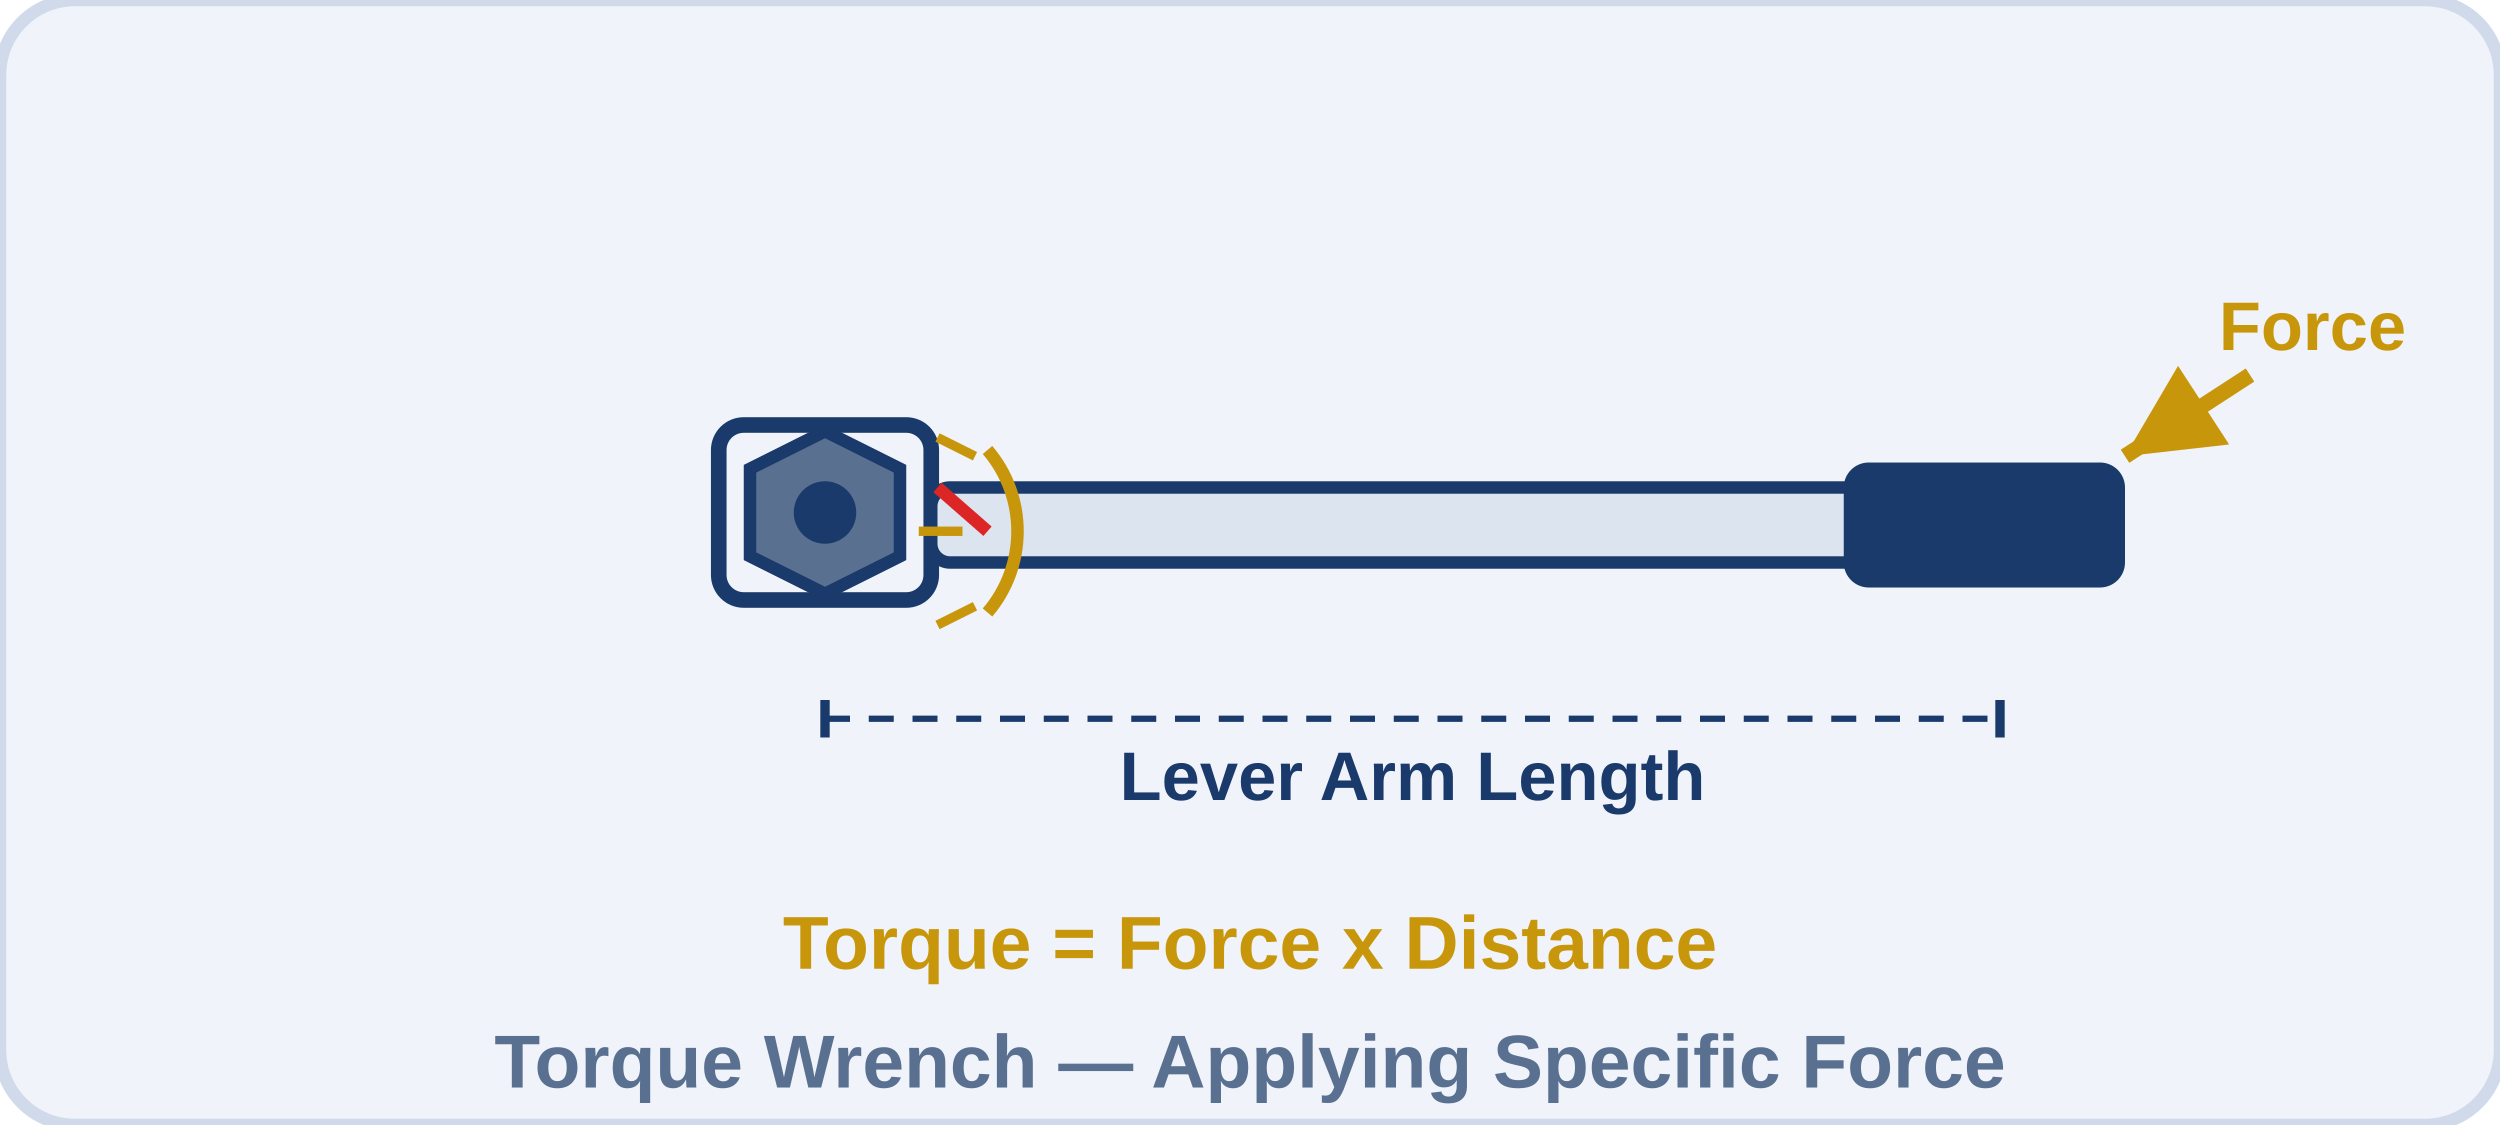
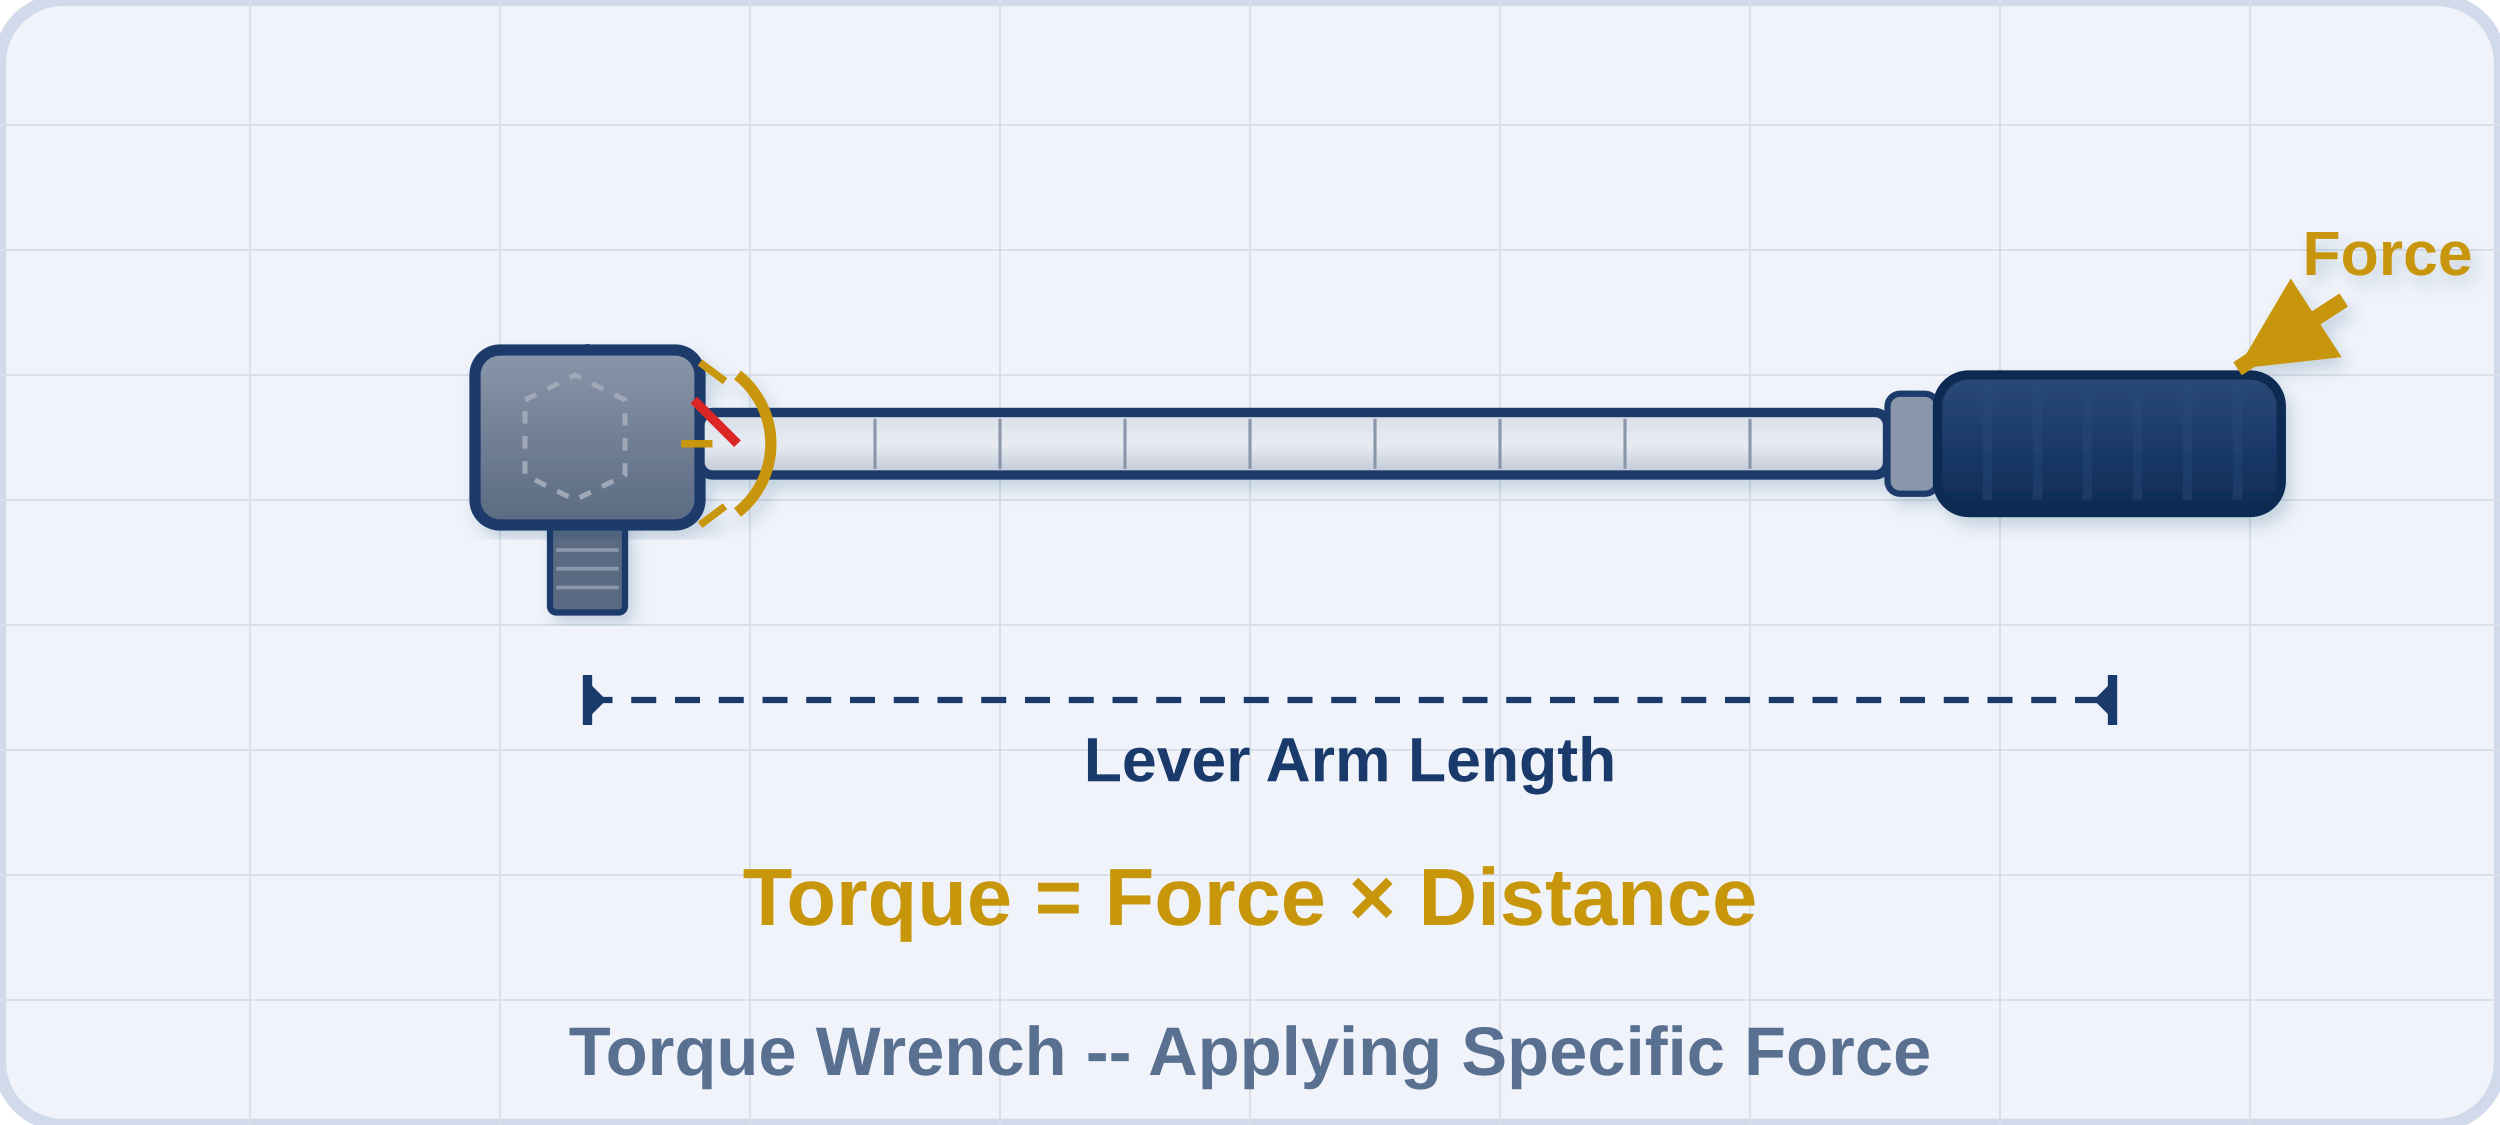
<svg xmlns="http://www.w3.org/2000/svg" width="400" height="180" viewBox="0 0 400 180">
-   <style>
-     @keyframes applyForce { 0%,100% { transform: rotate(0deg); } 50% { transform: rotate(-8deg); } }
-     .wrenchGroup { animation: applyForce 2s ease-in-out infinite; transform-origin: 120px 90px; }
-     text { font-family: Arial, sans-serif; }
-   </style>
-   <rect width="400" height="180" rx="12" fill="#f0f4fa" stroke="#d0daea" stroke-width="2" />
-   <polygon points="120,75 132,69 144,75 144,89 132,95 120,89" fill="#5a7090" stroke="#1a3a6b" stroke-width="2" />
-   <circle cx="132" cy="82" r="5" fill="#1a3a6b" />
-   <g class="wrenchGroup">
-     <rect x="115" y="68" width="34" height="28" rx="4" fill="none" stroke="#1a3a6b" stroke-width="2.5" />
-     <rect x="149" y="78" width="180" height="12" rx="3" fill="#dce4f0" stroke="#1a3a6b" stroke-width="2" />
-     <rect x="295" y="74" width="45" height="20" rx="4" fill="#1a3a6b" />
-     <path d="M158,72 A20,20 0 0,1 158,98" fill="none" stroke="#c8960a" stroke-width="2" />
-     <line x1="156" y1="73" x2="150" y2="70" stroke="#c8960a" stroke-width="1.5" />
-     <line x1="154" y1="85" x2="147" y2="85" stroke="#c8960a" stroke-width="1.5" />
-     <line x1="156" y1="97" x2="150" y2="100" stroke="#c8960a" stroke-width="1.5" />
-     <line x1="158" y1="85" x2="150" y2="78" stroke="#dc2626" stroke-width="2" />
-     <line x1="360" y1="60" x2="340" y2="73" stroke="#c8960a" stroke-width="2.5" marker-end="url(#arrowT)" />
-     <text x="370" y="56" text-anchor="middle" font-size="11" font-weight="700" fill="#c8960a">Force</text>
-   </g>
-   <line x1="132" y1="115" x2="320" y2="115" stroke="#1a3a6b" stroke-width="1" stroke-dasharray="4,3" />
-   <line x1="132" y1="112" x2="132" y2="118" stroke="#1a3a6b" stroke-width="1.5" />
-   <line x1="320" y1="112" x2="320" y2="118" stroke="#1a3a6b" stroke-width="1.5" />
-   <text x="226" y="128" text-anchor="middle" font-size="11" font-weight="600" fill="#1a3a6b">Lever Arm Length</text>
-   <text x="200" y="155" text-anchor="middle" font-size="12" font-weight="700" fill="#c8960a">Torque = Force x Distance</text>
  <defs>
+     <linearGradient id="handleG" x1="0" y1="0" x2="0" y2="1">
+       <stop offset="0%" stop-color="#d8dce5" />
+       <stop offset="50%" stop-color="#e8ecf2" />
+       <stop offset="100%" stop-color="#c0c8d5" />
+     </linearGradient>
+     <linearGradient id="gripG" x1="0" y1="0" x2="0" y2="1">
+       <stop offset="0%" stop-color="#2a4a78" />
+       <stop offset="50%" stop-color="#1a3a6b" />
+       <stop offset="100%" stop-color="#0e2a52" />
+     </linearGradient>
+     <linearGradient id="socketG" x1="0" y1="0" x2="0" y2="1">
+       <stop offset="0%" stop-color="#8a96aa" />
+       <stop offset="100%" stop-color="#5a6a82" />
+     </linearGradient>
+     <linearGradient id="boltG" x1="0" y1="0" x2="1" y2="1">
+       <stop offset="0%" stop-color="#6a7a92" />
+       <stop offset="100%" stop-color="#4a5a72" />
+     </linearGradient>
+     <filter id="ts" x="-3%" y="-3%" width="108%" height="108%">
+       <feDropShadow dx="1" dy="1.5" stdDeviation="1.2" flood-color="#1a3a6b" flood-opacity="0.18" />
+     </filter>
    <marker id="arrowT" viewBox="0 0 10 10" refX="10" refY="5" markerWidth="6" markerHeight="6" orient="auto">
      <path d="M0,0 L10,5 L0,10 Z" fill="#c8960a" />
    </marker>
  </defs>
-   <text x="200" y="174" text-anchor="middle" font-size="12" font-weight="600" fill="#5a7090">Torque Wrench — Applying Specific Force</text>
+   <style>
+     @keyframes applyForce { 0%,100% { transform: rotate(0deg); } 50% { transform: rotate(-6deg); } }
+     .wrenchGroup { animation: applyForce 2.5s ease-in-out infinite; transform-origin: 82px 78px; }
+     text { font-family: Arial, sans-serif; }
+   </style>
+   <rect width="400" height="180" rx="10" fill="#f0f4fa" stroke="#d0daea" stroke-width="2" />
+   <g stroke="#d8dfe8" stroke-width="0.3">
+     <line x1="0" y1="20" x2="400" y2="20" />
+     <line x1="0" y1="40" x2="400" y2="40" />
+     <line x1="0" y1="60" x2="400" y2="60" />
+     <line x1="0" y1="80" x2="400" y2="80" />
+     <line x1="0" y1="100" x2="400" y2="100" />
+     <line x1="0" y1="120" x2="400" y2="120" />
+     <line x1="0" y1="140" x2="400" y2="140" />
+     <line x1="0" y1="160" x2="400" y2="160" />
+     <line x1="40" y1="0" x2="40" y2="180" />
+     <line x1="80" y1="0" x2="80" y2="180" />
+     <line x1="120" y1="0" x2="120" y2="180" />
+     <line x1="160" y1="0" x2="160" y2="180" />
+     <line x1="200" y1="0" x2="200" y2="180" />
+     <line x1="240" y1="0" x2="240" y2="180" />
+     <line x1="280" y1="0" x2="280" y2="180" />
+     <line x1="320" y1="0" x2="320" y2="180" />
+     <line x1="360" y1="0" x2="360" y2="180" />
+   </g>
+   <g filter="url(#ts)">
+     <polygon points="82,62 94,56 106,62 106,78 94,84 82,78" fill="url(#boltG)" stroke="#1a3a6b" stroke-width="1.8" />
+     <circle cx="94" cy="70" r="4.5" fill="#1a3a6b" />
+     <rect x="88" y="84" width="12" height="14" fill="#5a6a82" stroke="#1a3a6b" stroke-width="1" rx="1" />
+     <line x1="89" y1="88" x2="99" y2="88" stroke="#8a96aa" stroke-width="0.6" />
+     <line x1="89" y1="91" x2="99" y2="91" stroke="#8a96aa" stroke-width="0.6" />
+     <line x1="89" y1="94" x2="99" y2="94" stroke="#8a96aa" stroke-width="0.6" />
+   </g>
+   <g class="wrenchGroup" filter="url(#ts)">
+     <rect x="76" y="56" width="36" height="28" rx="4" fill="url(#socketG)" stroke="#1a3a6b" stroke-width="1.8" />
+     <polygon points="84,64 92,60 100,64 100,76 92,80 84,76" fill="none" stroke="#a0a8b8" stroke-width="0.8" stroke-dasharray="2,2" />
+     <rect x="112" y="66" width="190" height="10" rx="2" fill="url(#handleG)" stroke="#1a3a6b" stroke-width="1.5" />
+     <line x1="140" y1="67" x2="140" y2="75" stroke="#8a96aa" stroke-width="0.5" />
+     <line x1="160" y1="67" x2="160" y2="75" stroke="#8a96aa" stroke-width="0.5" />
+     <line x1="180" y1="67" x2="180" y2="75" stroke="#8a96aa" stroke-width="0.5" />
+     <line x1="200" y1="67" x2="200" y2="75" stroke="#8a96aa" stroke-width="0.5" />
+     <line x1="220" y1="67" x2="220" y2="75" stroke="#8a96aa" stroke-width="0.5" />
+     <line x1="240" y1="67" x2="240" y2="75" stroke="#8a96aa" stroke-width="0.5" />
+     <line x1="260" y1="67" x2="260" y2="75" stroke="#8a96aa" stroke-width="0.5" />
+     <line x1="280" y1="67" x2="280" y2="75" stroke="#8a96aa" stroke-width="0.5" />
+     <rect x="302" y="63" width="8" height="16" rx="2" fill="#8a96aa" stroke="#1a3a6b" stroke-width="1" />
+     <rect x="310" y="60" width="55" height="22" rx="5" fill="url(#gripG)" stroke="#0e2a52" stroke-width="1.5" />
+     <line x1="318" y1="62" x2="318" y2="80" stroke="#2a4a78" stroke-width="1.5" opacity="0.4" />
+     <line x1="326" y1="62" x2="326" y2="80" stroke="#2a4a78" stroke-width="1.5" opacity="0.4" />
+     <line x1="334" y1="62" x2="334" y2="80" stroke="#2a4a78" stroke-width="1.5" opacity="0.4" />
+     <line x1="342" y1="62" x2="342" y2="80" stroke="#2a4a78" stroke-width="1.5" opacity="0.4" />
+     <line x1="350" y1="62" x2="350" y2="80" stroke="#2a4a78" stroke-width="1.5" opacity="0.4" />
+     <line x1="358" y1="62" x2="358" y2="80" stroke="#2a4a78" stroke-width="1.5" opacity="0.4" />
+     <path d="M118,60 A14,14 0 0,1 118,82" fill="none" stroke="#c8960a" stroke-width="1.8" />
+     <line x1="116" y1="61" x2="112" y2="58" stroke="#c8960a" stroke-width="1.2" />
+     <line x1="114" y1="71" x2="109" y2="71" stroke="#c8960a" stroke-width="1.2" />
+     <line x1="116" y1="81" x2="112" y2="84" stroke="#c8960a" stroke-width="1.2" />
+     <line x1="118" y1="71" x2="111" y2="64" stroke="#dc2626" stroke-width="1.5" />
+     <line x1="375" y1="48" x2="358" y2="59" stroke="#c8960a" stroke-width="2.5" marker-end="url(#arrowT)" />
+     <text x="382" y="44" text-anchor="middle" font-size="10" font-weight="700" fill="#c8960a">Force</text>
+   </g>
+   <line x1="94" y1="112" x2="338" y2="112" stroke="#1a3a6b" stroke-width="1" stroke-dasharray="4,3" />
+   <line x1="94" y1="108" x2="94" y2="116" stroke="#1a3a6b" stroke-width="1.5" />
+   <line x1="338" y1="108" x2="338" y2="116" stroke="#1a3a6b" stroke-width="1.5" />
+   <polygon points="97,112 94,109 94,115" fill="#1a3a6b" />
+   <polygon points="335,112 338,109 338,115" fill="#1a3a6b" />
+   <text x="216" y="125" text-anchor="middle" font-size="10" font-weight="600" fill="#1a3a6b">Lever Arm Length</text>
+   <text x="200" y="148" text-anchor="middle" font-size="13" font-weight="700" fill="#c8960a">Torque = Force × Distance</text>
+   <text x="200" y="172" text-anchor="middle" font-size="11" font-weight="600" fill="#5a7090">Torque Wrench -- Applying Specific Force</text>
</svg>
